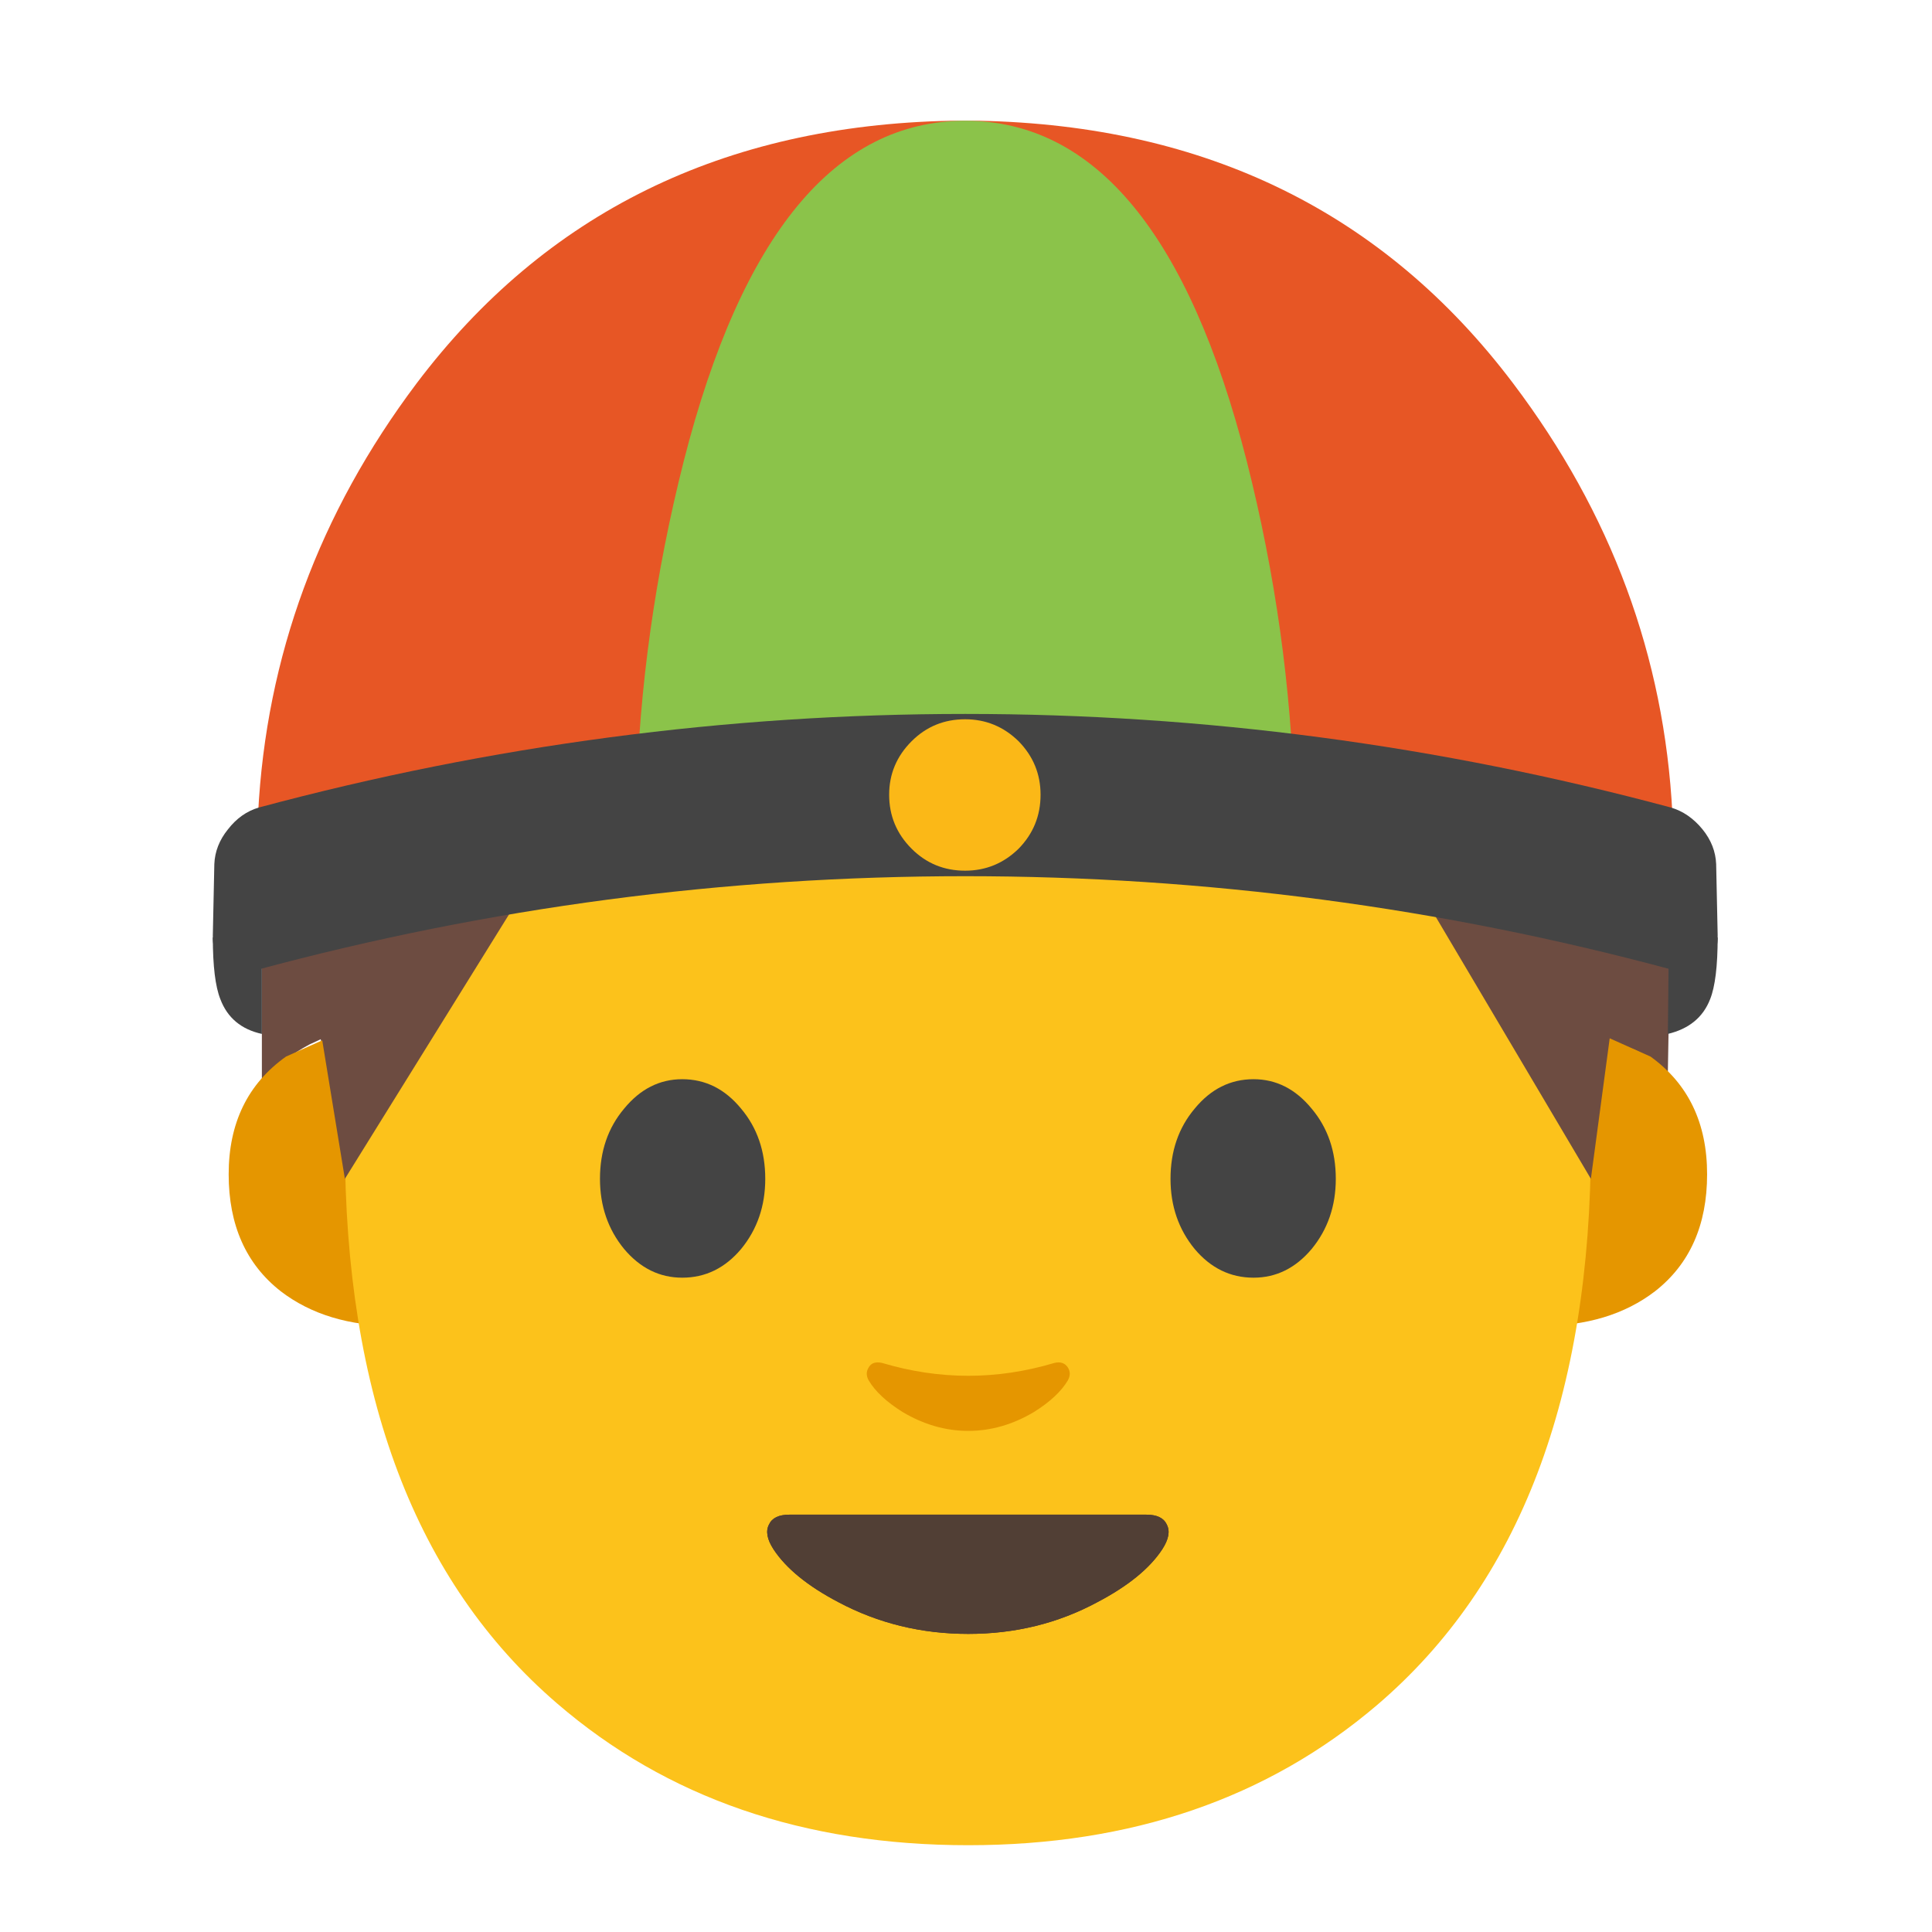
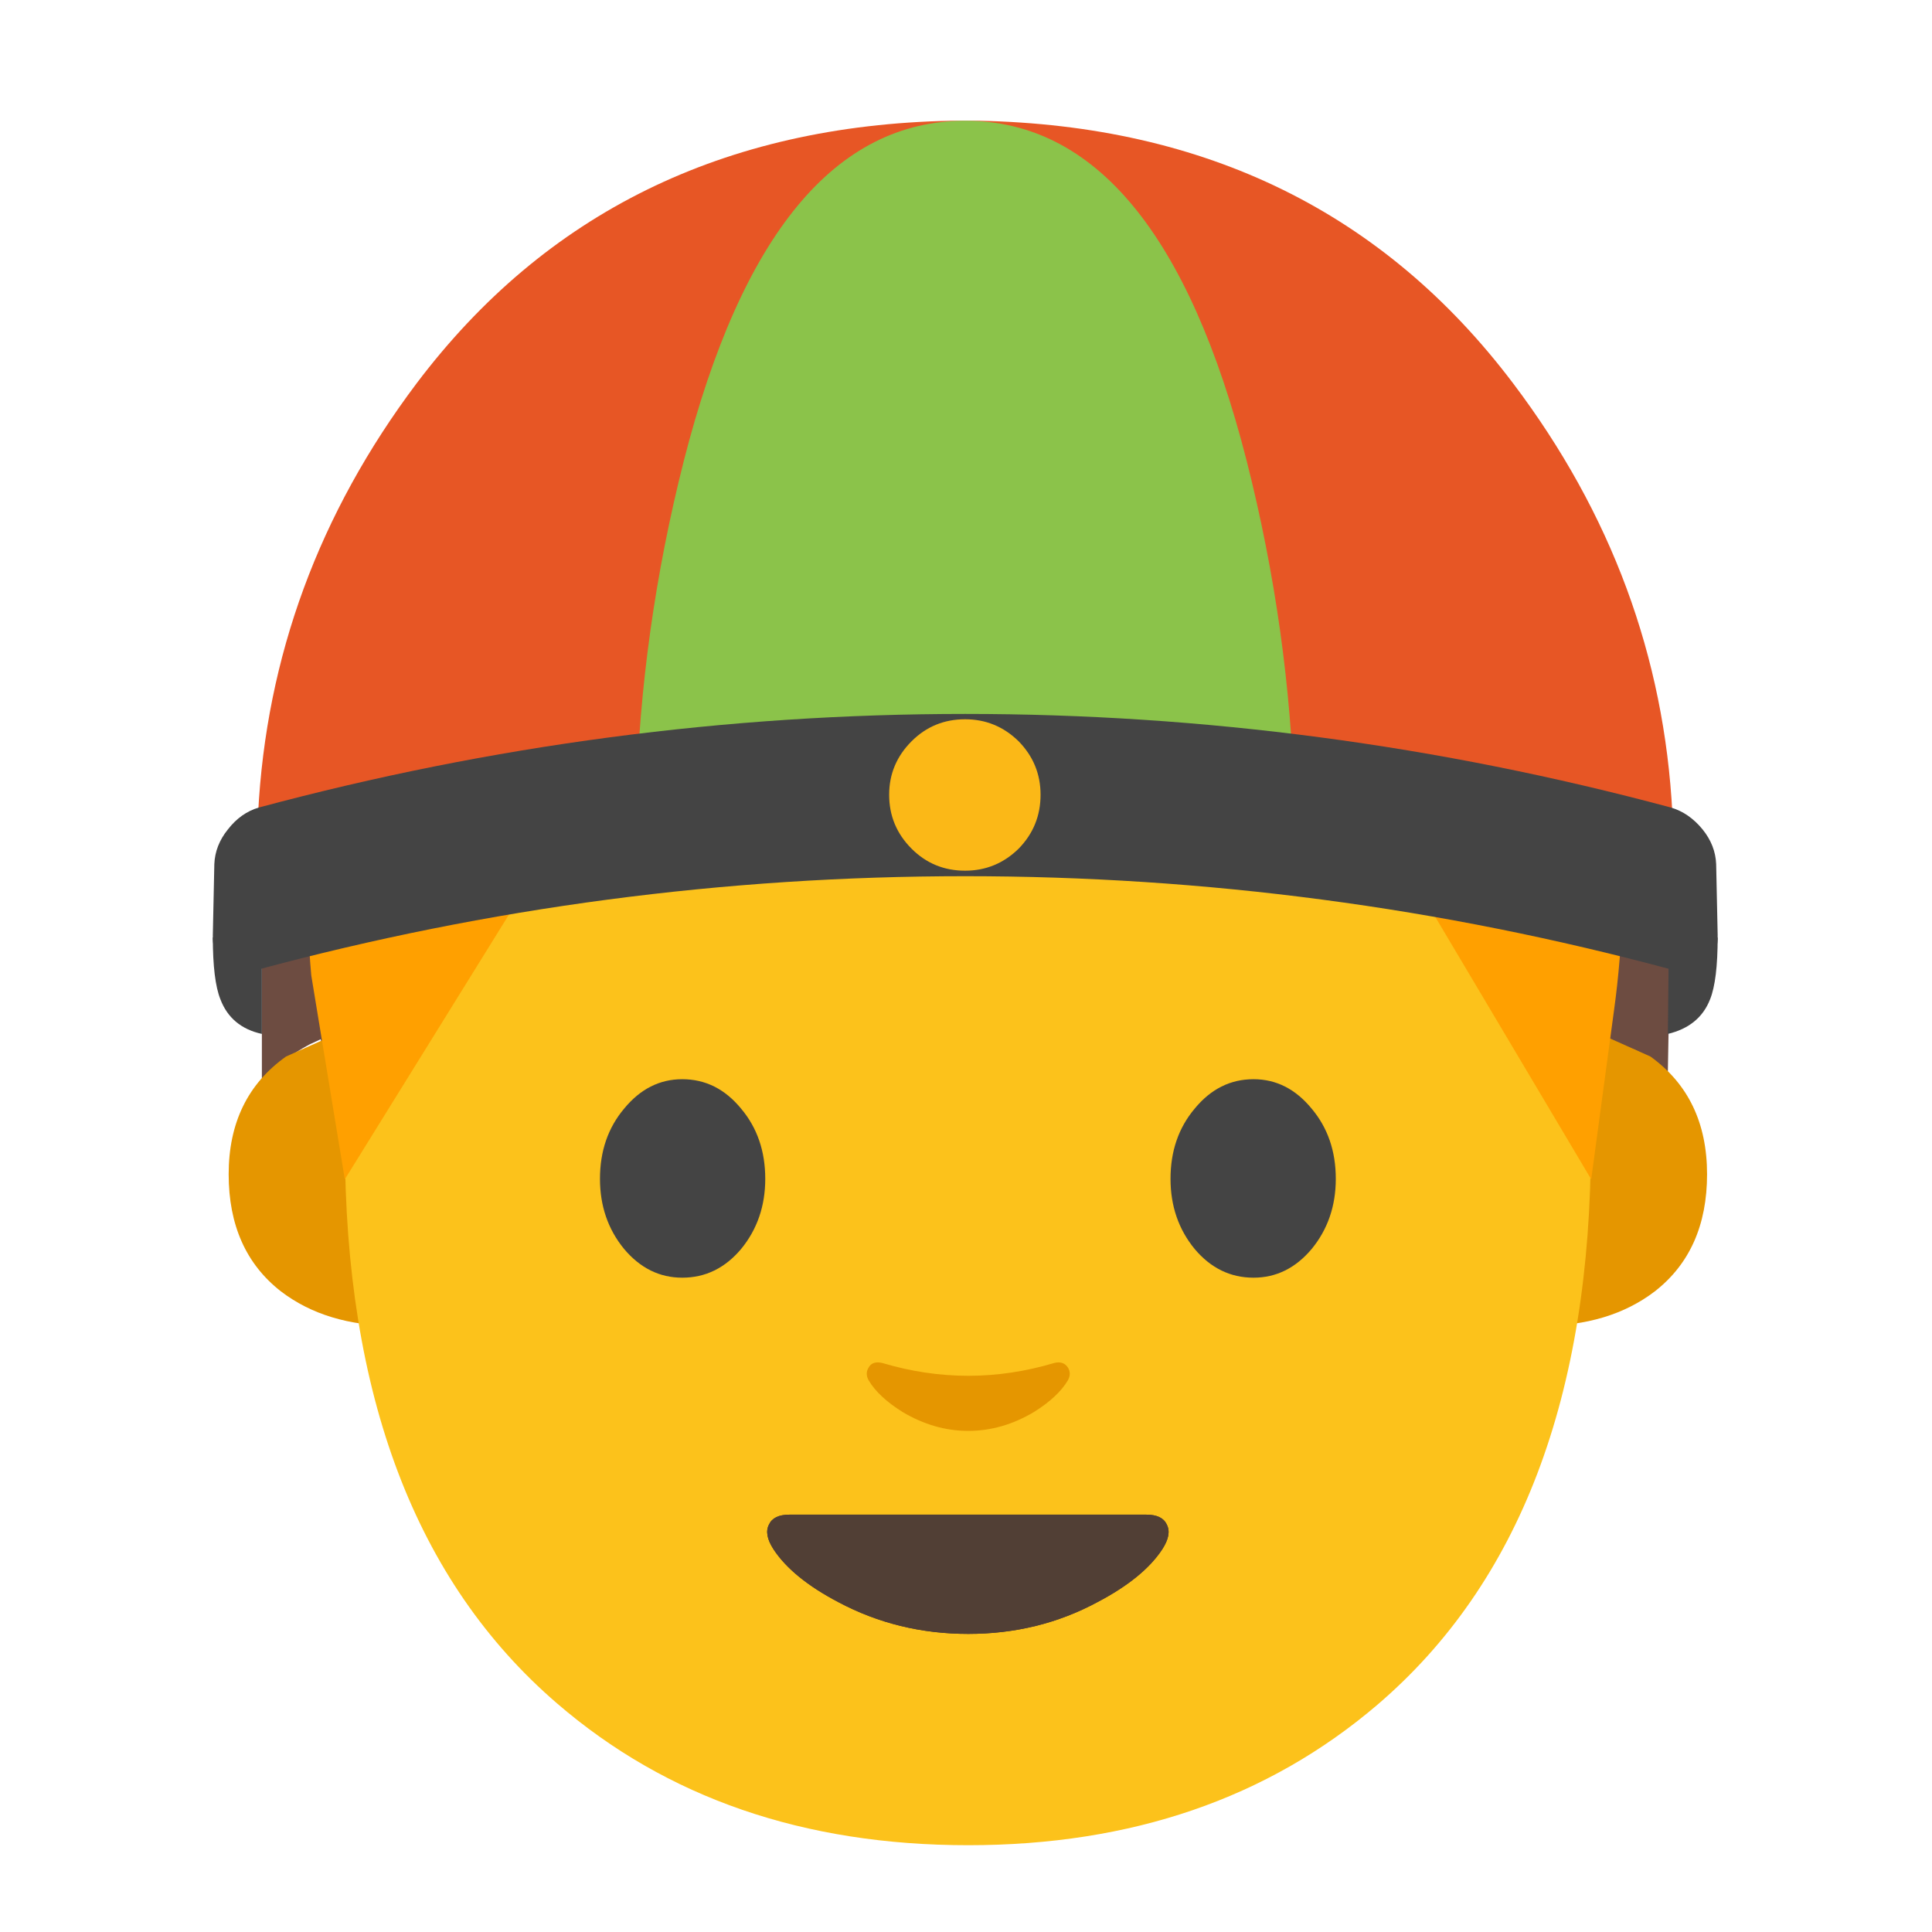
<svg xmlns="http://www.w3.org/2000/svg" xmlns:xlink="http://www.w3.org/1999/xlink" version="1.1" preserveAspectRatio="none" x="0px" y="0px" width="72px" height="72px" viewBox="0 0 72 72">
  <defs>
    <g id="Layer0_0_MEMBER_0_MEMBER_0_FILL">
      <path fill="#6D4C41" stroke="none" d=" M 106.75 47 Q 102.9 38.4 97.1 30.85 82.1 11.05 65.05 11.05 40.75 11.05 27.4 29.8 22.35 36.9 19.65 45.8 17.35 53.35 17.35 59.75 L 17.35 71.6 Q 17.9 71 18.95 70.2 19.65 69.65 20.5 69.2 L 21.25 68.85 23.05 80.8 34.8 56.25 Q 34.95 56 35.2 56 L 42.2 56.8 Q 64.65 59.3 87 56.65 L 92.15 56 Q 92.5 56 92.55 56.25 L 105.35 80.9 107.05 69.15 108.3 69.55 Q 109.45 70.1 110.5 71 L 110.7 59.75 Q 110.3 54.85 106.75 47 Z" />
    </g>
    <g id="Layer0_0_MEMBER_0_MEMBER_1_MEMBER_0_FILL">
      <path fill="#E59600" stroke="none" d=" M 105.55 68.3 L 102.05 68.3 102.05 87.85 Q 106.65 87.85 109.65 85.55 113.1 82.85 113.1 77.8 113.1 72.7 109.35 70 L 105.55 68.3 Z" />
    </g>
    <g id="Layer0_0_MEMBER_0_MEMBER_1_MEMBER_1_FILL">
      <path fill="#E59600" stroke="none" d=" M 26.2 68.3 L 22.75 68.3 18.95 70 Q 15.15 72.7 15.15 77.8 15.15 82.85 18.6 85.55 21.6 87.85 26.2 87.85 L 26.2 68.3 Z" />
    </g>
    <g id="Layer0_0_MEMBER_0_MEMBER_2_FILL">
      <path fill="#FCC21B" stroke="none" d=" M 105.4 75.75 Q 105.4 46.4 97.05 31.9 87.15 14.75 64.15 14.75 41.1 14.75 31.2 31.9 22.85 46.4 22.85 75.75 22.85 100.75 36.9 112.85 47.8 122.25 64.15 122.25 80.35 122.25 91.25 112.95 105.4 100.85 105.4 75.75 Z" />
    </g>
    <g id="Layer0_0_MEMBER_0_MEMBER_3_FILL">
-       <path fill="#4C3734" stroke="none" d=" M 77.3 101 Q 77 100.35 75.95 100.35 L 52.3 100.35 Q 51.25 100.35 50.95 101 50.6 101.65 51.25 102.65 52.5 104.55 55.55 106.15 59.5 108.25 64.15 108.25 68.8 108.25 72.7 106.15 75.75 104.55 77 102.65 77.65 101.65 77.3 101 Z" />
+       <path fill="#4C3734" stroke="none" d=" M 64.15 108.25 Q 68.8 108.25 72.7 106.15 75.75 104.55 77 102.65 77.65 101.65 77.3 101 77 100.35 75.95 100.35 L 52.3 100.35 Q 51.25 100.35 50.95 101 50.6 101.65 51.25 102.65 52.5 104.55 55.55 106.15 59.5 108.25 64.15 108.25 Z" />
    </g>
    <g id="Layer0_0_MEMBER_0_MEMBER_4_FILL">
-       <path fill="#513F35" stroke="none" d=" M 77.3 101 Q 77 100.35 75.95 100.35 L 52.3 100.35 Q 51.25 100.35 50.95 101 50.6 101.65 51.25 102.65 52.5 104.55 55.55 106.15 59.5 108.25 64.15 108.25 68.8 108.25 72.7 106.15 75.75 104.55 77 102.65 77.65 101.65 77.3 101 Z" />
+       <path fill="#513F35" stroke="none" d=" M 64.15 108.25 Q 68.8 108.25 72.7 106.15 75.75 104.55 77 102.65 77.65 101.65 77.3 101 77 100.35 75.95 100.35 L 52.3 100.35 Q 51.25 100.35 50.95 101 50.6 101.65 51.25 102.65 52.5 104.55 55.55 106.15 59.5 108.25 64.15 108.25 Z" />
    </g>
    <g id="Layer0_0_MEMBER_0_MEMBER_5_FILL">
      <path fill="#E59600" stroke="none" d=" M 58.45 90.3 Q 57.8 90.15 57.55 90.6 57.3 91 57.55 91.45 58.2 92.55 59.8 93.55 61.9 94.8 64.15 94.8 66.4 94.8 68.5 93.55 70.1 92.55 70.75 91.45 71 91 70.75 90.6 70.45 90.15 69.85 90.3 67 91.15 64.15 91.15 61.3 91.15 58.45 90.3 Z" />
    </g>
    <g id="Layer0_0_MEMBER_0_MEMBER_6_FILL">
      <path fill="#444444" stroke="none" d=" M 50.7 78.1 Q 50.7 75.35 49.1 73.45 47.5 71.5 45.2 71.5 42.95 71.5 41.35 73.45 39.75 75.35 39.75 78.1 39.75 80.8 41.35 82.75 42.95 84.65 45.2 84.65 47.5 84.65 49.1 82.75 50.7 80.8 50.7 78.1 Z" />
    </g>
    <g id="Layer0_0_MEMBER_0_MEMBER_7_FILL">
      <path fill="#444444" stroke="none" d=" M 86.9 73.45 Q 85.3 71.5 83.05 71.5 80.75 71.5 79.15 73.45 77.55 75.35 77.55 78.1 77.55 80.8 79.15 82.75 80.75 84.65 83.05 84.65 85.3 84.65 86.9 82.75 88.5 80.8 88.5 78.1 88.5 75.35 86.9 73.45 Z" />
    </g>
    <g id="Layer0_0_MEMBER_0_MEMBER_8_FILL">
-       <path fill="#6D4C41" stroke="none" d=" M 92.55 56.4 L 105.4 78.1 106.9 66.9 Q 108.8 53.4 104.55 39.9 96.05 12.9 65.25 12.9 34.45 12.9 24.45 38.8 19.5 51.7 20.65 64.65 L 22.85 78.1 36.6 55.95 Q 56.4 57.45 76.45 57.1 86.5 56.9 92.55 56.4 Z" />
+       <path fill="#FFA000" stroke="none" d=" M 52.05 31.75 L 59.3 43.95 60.15 37.65 Q 61.2 30.05 58.8 22.45 54.05 7.25 36.7 7.25 19.4 7.25 13.75 21.85 10.95 29.1 11.6 36.35 L 12.85 43.95 20.6 31.45 Q 31.75 32.3 43 32.1 48.65 32 52.05 31.75 Z" />
    </g>
    <g id="Layer0_0_MEMBER_0_MEMBER_9_FILL">
      <path fill="#E75625" stroke="none" d=" M 110.7 53.9 L 110.8 53.9 Q 110 38.3 100.25 25.4 87.45 8.45 64.85 8 L 63 8 Q 40.4 8.45 27.6 25.4 17.9 38.3 17.1 53.9 L 17.2 53.9 Q 63.9 46.95 110.7 53.9 Z" />
    </g>
    <g id="Layer0_0_MEMBER_0_MEMBER_10_FILL">
      <path fill="#8BC34A" stroke="none" d=" M 85.75 53.05 Q 85.45 41.8 82.6 30.55 76.85 8 63.95 8 51.05 8 45.3 30.55 42.45 41.8 42.15 53.05 L 48.65 52.25 Q 56.6 51.4 63.95 51.4 71.3 51.4 79.25 52.25 83.25 52.65 85.75 53.05 Z" />
    </g>
    <g id="Layer0_0_MEMBER_0_MEMBER_11_FILL">
      <path fill="#444444" stroke="none" d=" M 110.8 64.25 Q 112.1 64.6 112.95 63.95 113.85 63.25 113.8 61.95 L 113.7 57.25 Q 113.65 56 112.8 54.95 111.9 53.85 110.7 53.5 87.6 47.3 63.95 47.3 40.25 47.3 17.15 53.5 15.95 53.85 15.1 54.95 14.25 56 14.2 57.25 L 14.1 61.95 Q 14.05 63.25 14.95 63.95 15.8 64.6 17.05 64.25 40.05 58.05 63.95 58.05 87.8 58.05 110.8 64.25 Z" />
    </g>
    <g id="Layer0_0_MEMBER_0_MEMBER_12_FILL">
      <path fill="#444444" stroke="none" d=" M 113.8 62.1 L 110.55 63.8 110.5 68.5 Q 112.6 68 113.3 66.2 113.8 64.95 113.8 62.1 Z" />
    </g>
    <g id="Layer0_0_MEMBER_0_MEMBER_13_FILL">
      <path fill="#444444" stroke="none" d=" M 17.35 63.8 L 14.1 62.1 Q 14.1 64.95 14.6 66.2 15.3 68.05 17.35 68.5 L 17.35 63.8 Z" />
    </g>
    <g id="Layer0_0_MEMBER_0_MEMBER_14_FILL">
-       <path fill="#FBB817" stroke="none" d=" M 56 34.6 Q 56 37.9 58.35 40.25 60.65 42.55 63.95 42.55 67.2 42.55 69.55 40.25 71.85 37.9 71.85 34.6 71.85 31.35 69.55 29 67.2 26.7 63.95 26.7 60.65 26.7 58.35 29 56 31.35 56 34.6 Z" />
+       <path fill="#FBB817" stroke="none" d=" M 63.95 26.7 Q 60.65 26.7 58.35 29 56 31.35 56 34.6 56 37.9 58.35 40.25 60.65 42.55 63.95 42.55 67.2 42.55 69.55 40.25 71.85 37.9 71.85 34.6 71.85 31.35 69.55 29 67.2 26.7 63.95 26.7 Z" />
    </g>
  </defs>
  <g id="Layer_1">
    <g transform="matrix( 0.5625, 0, 0, 0.5625, 0,0) ">
      <use xlink:href="#Layer0_0_MEMBER_0_MEMBER_0_FILL" />
    </g>
-     <g transform="matrix( 0.5625, 0, 0, 0.5625, 0,0) ">
+     <g transform="matrix( 0.5624847, 0, 0, 0.5624847, 0,0) ">
      <use xlink:href="#Layer0_0_MEMBER_0_MEMBER_1_MEMBER_0_FILL" />
    </g>
-     <g transform="matrix( 0.5625, 0, 0, 0.5625, 0,0) ">
+     <g transform="matrix( 0.5624847, 0, 0, 0.5624847, 0,0) ">
      <use xlink:href="#Layer0_0_MEMBER_0_MEMBER_1_MEMBER_1_FILL" />
    </g>
    <g transform="matrix( 0.5625, 0, 0, 0.5625, 0,0) ">
      <use xlink:href="#Layer0_0_MEMBER_0_MEMBER_2_FILL" />
    </g>
    <g transform="matrix( 0.5625, 0, 0, 0.5625, 0,0) ">
      <use xlink:href="#Layer0_0_MEMBER_0_MEMBER_3_FILL" />
    </g>
    <g transform="matrix( 0.5625, 0, 0, 0.5625, 0,0) ">
      <use xlink:href="#Layer0_0_MEMBER_0_MEMBER_4_FILL" />
    </g>
    <g transform="matrix( 0.5625, 0, 0, 0.5625, 0,0) ">
      <use xlink:href="#Layer0_0_MEMBER_0_MEMBER_5_FILL" />
    </g>
    <g transform="matrix( 0.5625, 0, 0, 0.5625, 0,0) ">
      <use xlink:href="#Layer0_0_MEMBER_0_MEMBER_6_FILL" />
    </g>
    <g transform="matrix( 0.5625, 0, 0, 0.5625, 0,0) ">
      <use xlink:href="#Layer0_0_MEMBER_0_MEMBER_7_FILL" />
    </g>
-     <g transform="matrix( 0.5625, 0, 0, 0.5625, 0,0) ">
+     <g transform="matrix( 1, 0, 0, 1, 0,0) ">
      <use xlink:href="#Layer0_0_MEMBER_0_MEMBER_8_FILL" />
    </g>
    <g transform="matrix( 0.5625, 0, 0, 0.5625, 0,0) ">
      <use xlink:href="#Layer0_0_MEMBER_0_MEMBER_9_FILL" />
    </g>
    <g transform="matrix( 0.5625, 0, 0, 0.5625, 0,0) ">
      <use xlink:href="#Layer0_0_MEMBER_0_MEMBER_10_FILL" />
    </g>
    <g transform="matrix( 0.5625, 0, 0, 0.5625, 0,0) ">
      <use xlink:href="#Layer0_0_MEMBER_0_MEMBER_11_FILL" />
    </g>
    <g transform="matrix( 0.5625, 0, 0, 0.5625, 0,0) ">
      <use xlink:href="#Layer0_0_MEMBER_0_MEMBER_12_FILL" />
    </g>
    <g transform="matrix( 0.5625, 0, 0, 0.5625, 0,0) ">
      <use xlink:href="#Layer0_0_MEMBER_0_MEMBER_13_FILL" />
    </g>
    <g transform="matrix( 0.3560028, 0, 0, 0.3560028, 13.2,17.3) ">
      <use xlink:href="#Layer0_0_MEMBER_0_MEMBER_14_FILL" />
    </g>
  </g>
</svg>
